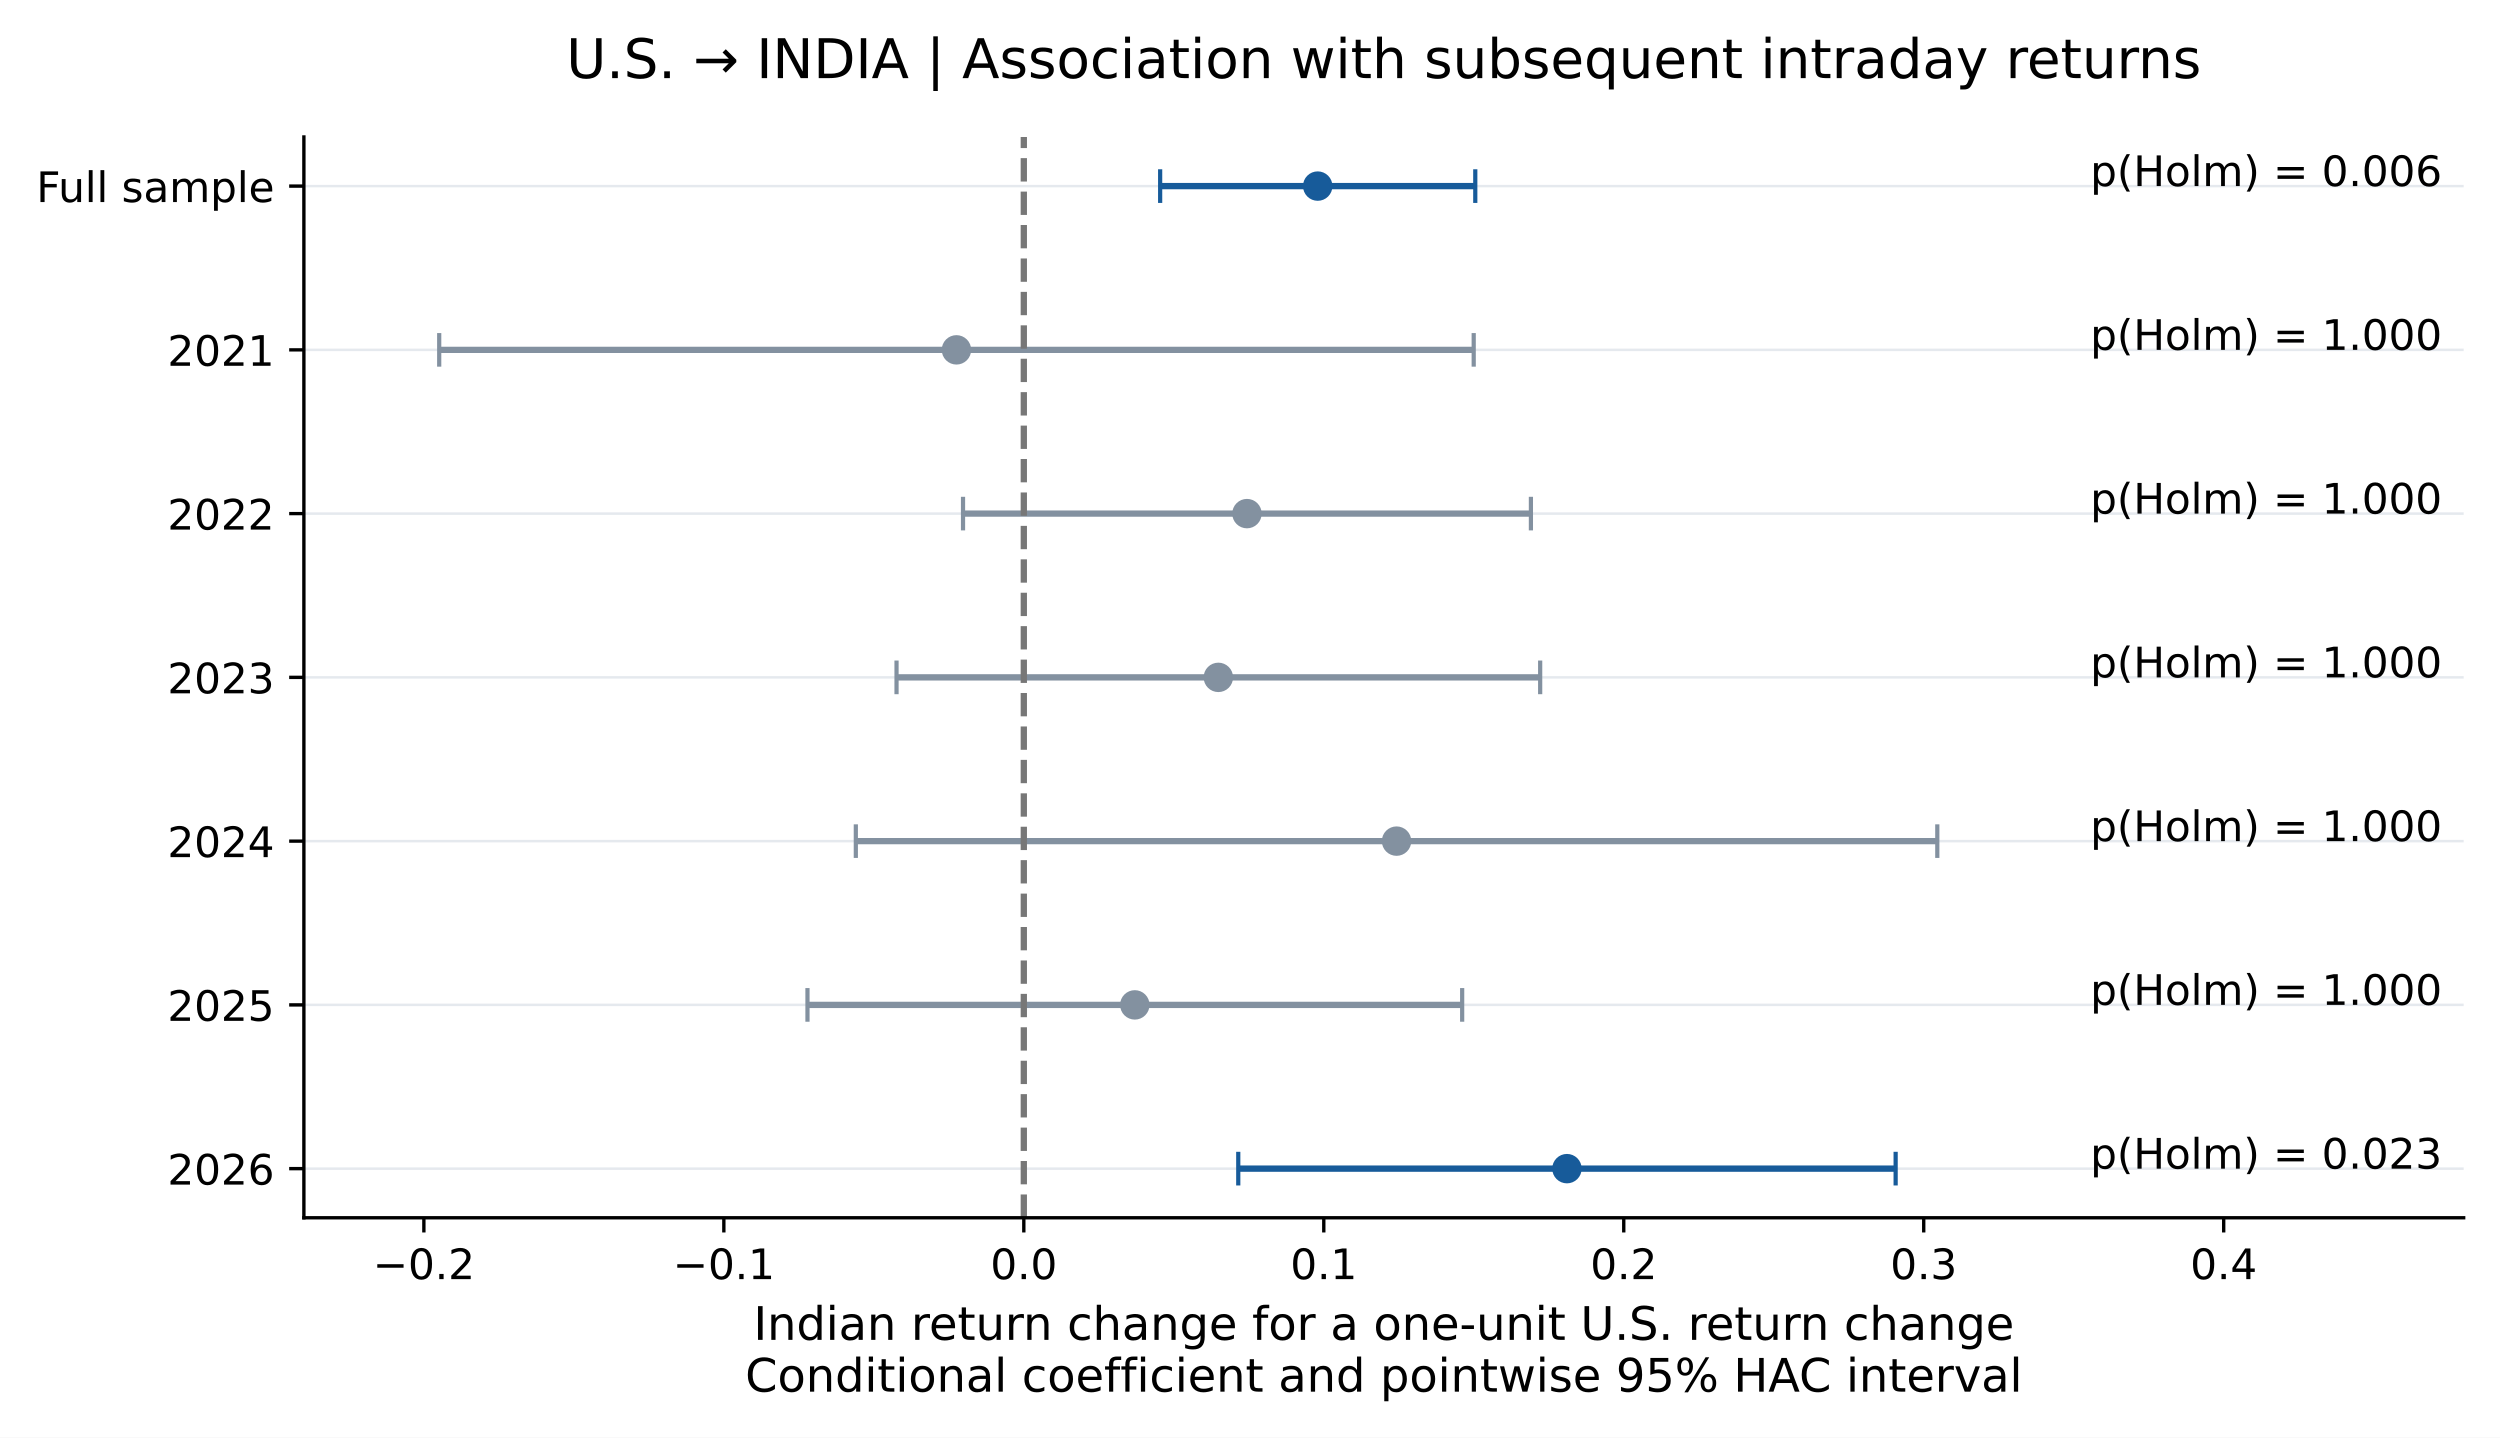
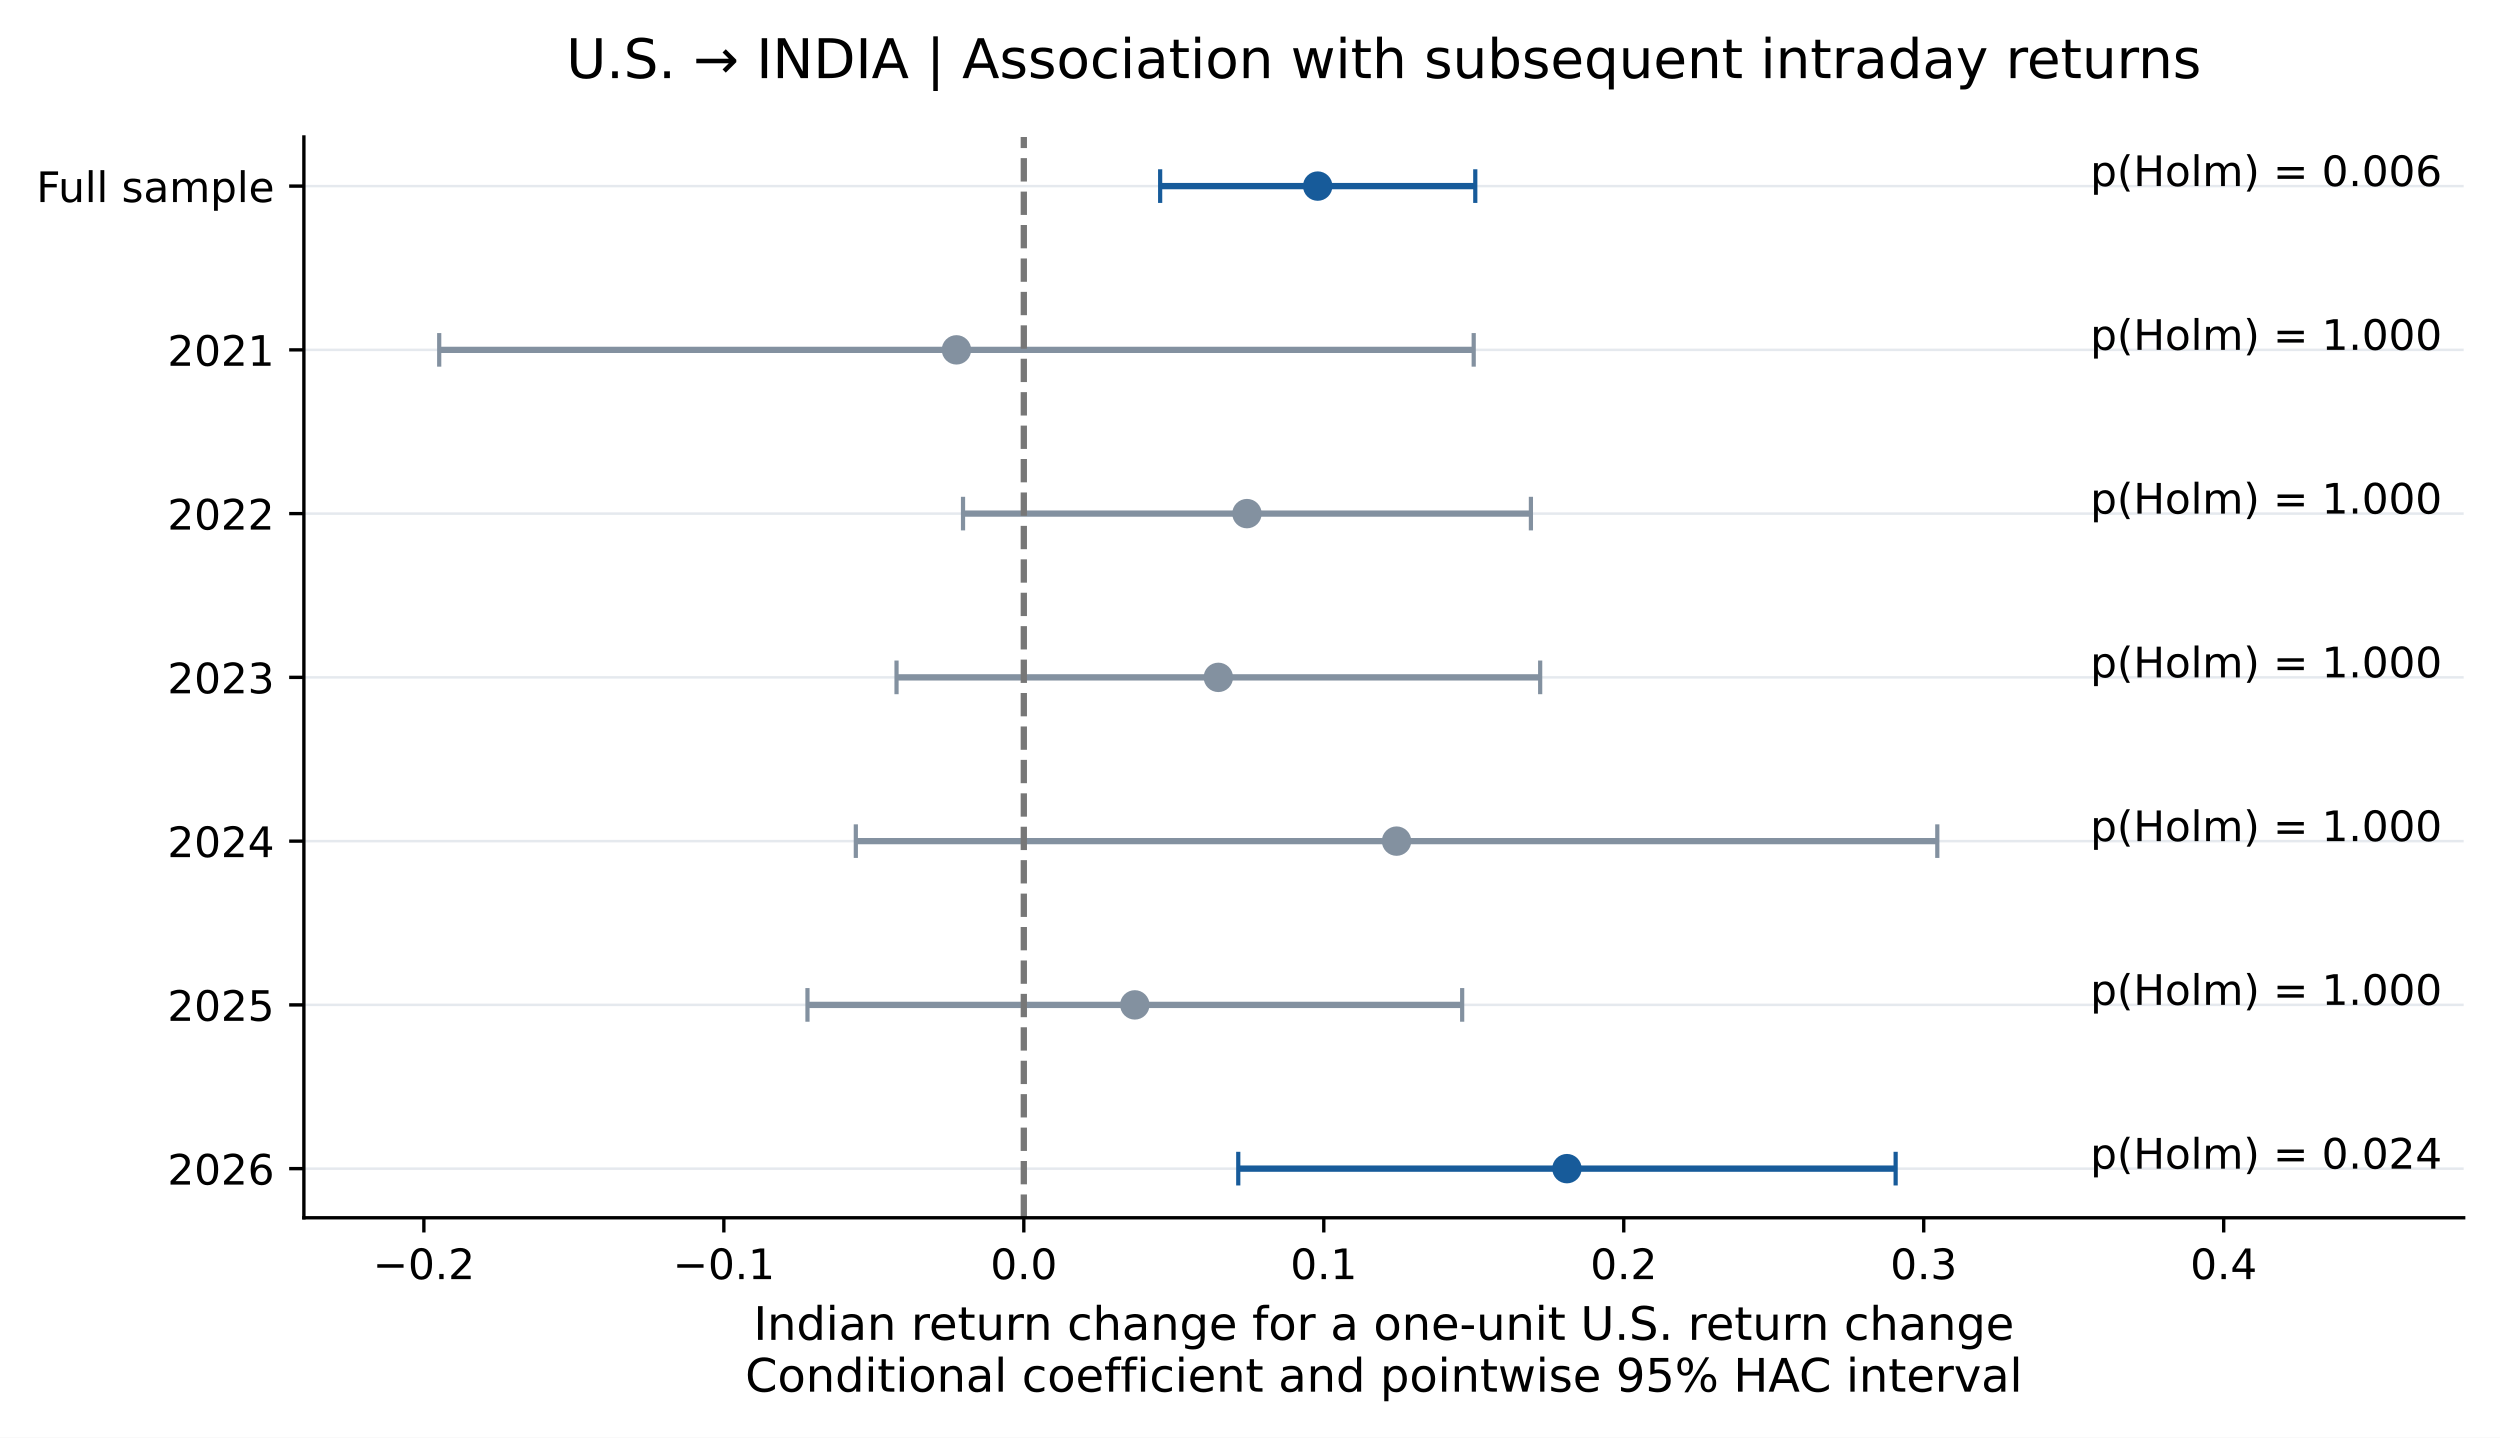
<svg xmlns="http://www.w3.org/2000/svg" xmlns:xlink="http://www.w3.org/1999/xlink" width="594.559pt" height="341.897pt" viewBox="0 0 594.559 341.897" version="1.1">
  <defs>
    <style type="text/css">*{stroke-linejoin: round; stroke-linecap: butt}</style>
  </defs>
  <g id="figure_1">
    <g id="patch_1">
      <path d="M -0 341.897  L 594.559 341.897  L 594.559 0  L -0 0  z " style="fill: #ffffff" />
    </g>
    <g id="axes_1">
      <g id="patch_2">
        <path d="M 72.271 289.615  L 585.919 289.615  L 585.919 32.575  L 72.271 32.575  z " style="fill: #ffffff" />
      </g>
      <g id="matplotlib.axis_1">
        <g id="xtick_1">
          <g id="line2d_1">
            <defs>
-               <path id="m29fbac7b27" d="M 0 0  L 0 3.5  " style="stroke: #000000; stroke-width: 0.8" />
+               <path id="m596fd3db37" d="M 0 0  L 0 3.5  " style="stroke: #000000; stroke-width: 0.8" />
            </defs>
            <g>
-               <use xlink:href="#m29fbac7b27" x="100.807" y="289.615" style="stroke: #000000; stroke-width: 0.8" />
+               <use xlink:href="#m596fd3db37" x="100.807" y="289.615" style="stroke: #000000; stroke-width: 0.8" />
            </g>
          </g>
          <g id="text_1">
            <text style="font-size: 10px; font-family: 'DejaVu Sans'; text-anchor: middle" x="100.807" y="304.213" transform="rotate(-0 100.8072 304.2133)">−0.2</text>
          </g>
        </g>
        <g id="xtick_2">
          <g id="line2d_2">
            <g>
-               <use xlink:href="#m29fbac7b27" x="172.147" y="289.615" style="stroke: #000000; stroke-width: 0.8" />
+               <use xlink:href="#m596fd3db37" x="172.147" y="289.615" style="stroke: #000000; stroke-width: 0.8" />
            </g>
          </g>
          <g id="text_2">
            <text style="font-size: 10px; font-family: 'DejaVu Sans'; text-anchor: middle" x="172.147" y="304.213" transform="rotate(-0 172.1473 304.2133)">−0.1</text>
          </g>
        </g>
        <g id="xtick_3">
          <g id="line2d_3">
            <g>
-               <use xlink:href="#m29fbac7b27" x="243.487" y="289.615" style="stroke: #000000; stroke-width: 0.8" />
+               <use xlink:href="#m596fd3db37" x="243.487" y="289.615" style="stroke: #000000; stroke-width: 0.8" />
            </g>
          </g>
          <g id="text_3">
            <text style="font-size: 10px; font-family: 'DejaVu Sans'; text-anchor: middle" x="243.487" y="304.213" transform="rotate(-0 243.4872 304.2133)">0.0</text>
          </g>
        </g>
        <g id="xtick_4">
          <g id="line2d_4">
            <g>
-               <use xlink:href="#m29fbac7b27" x="314.827" y="289.615" style="stroke: #000000; stroke-width: 0.8" />
+               <use xlink:href="#m596fd3db37" x="314.827" y="289.615" style="stroke: #000000; stroke-width: 0.8" />
            </g>
          </g>
          <g id="text_4">
            <text style="font-size: 10px; font-family: 'DejaVu Sans'; text-anchor: middle" x="314.827" y="304.213" transform="rotate(-0 314.8272 304.2133)">0.1</text>
          </g>
        </g>
        <g id="xtick_5">
          <g id="line2d_5">
            <g>
-               <use xlink:href="#m29fbac7b27" x="386.167" y="289.615" style="stroke: #000000; stroke-width: 0.8" />
+               <use xlink:href="#m596fd3db37" x="386.167" y="289.615" style="stroke: #000000; stroke-width: 0.8" />
            </g>
          </g>
          <g id="text_5">
            <text style="font-size: 10px; font-family: 'DejaVu Sans'; text-anchor: middle" x="386.167" y="304.213" transform="rotate(-0 386.1673 304.2133)">0.2</text>
          </g>
        </g>
        <g id="xtick_6">
          <g id="line2d_6">
            <g>
-               <use xlink:href="#m29fbac7b27" x="457.507" y="289.615" style="stroke: #000000; stroke-width: 0.8" />
+               <use xlink:href="#m596fd3db37" x="457.507" y="289.615" style="stroke: #000000; stroke-width: 0.8" />
            </g>
          </g>
          <g id="text_6">
            <text style="font-size: 10px; font-family: 'DejaVu Sans'; text-anchor: middle" x="457.507" y="304.213" transform="rotate(-0 457.5072 304.2133)">0.3</text>
          </g>
        </g>
        <g id="xtick_7">
          <g id="line2d_7">
            <g>
-               <use xlink:href="#m29fbac7b27" x="528.847" y="289.615" style="stroke: #000000; stroke-width: 0.8" />
+               <use xlink:href="#m596fd3db37" x="528.847" y="289.615" style="stroke: #000000; stroke-width: 0.8" />
            </g>
          </g>
          <g id="text_7">
            <text style="font-size: 10px; font-family: 'DejaVu Sans'; text-anchor: middle" x="528.847" y="304.213" transform="rotate(-0 528.8473 304.2133)">0.4</text>
          </g>
        </g>
        <g id="text_8">
          <text style="font-size: 11px; font-family: 'DejaVu Sans'" transform="translate(179.1962 318.6513)">Indian return change for a one-unit U.S. return change</text>
          <text style="font-size: 11px; font-family: 'DejaVu Sans'" transform="translate(177.2248 330.9688)">Conditional coefficient and pointwise 95% HAC interval</text>
        </g>
      </g>
      <g id="matplotlib.axis_2">
        <g id="ytick_1">
          <g id="line2d_8">
-             <path d="M 72.271 44.258  L 585.919 44.258  " clip-path="url(#p5dc56bf3ef)" style="fill: none; stroke: #e5e9ee; stroke-width: 0.6; stroke-linecap: square" />
+             <path d="M 72.271 44.258  L 585.919 44.258  " clip-path="url(#p754bf33261)" style="fill: none; stroke: #e5e9ee; stroke-width: 0.6; stroke-linecap: square" />
          </g>
          <g id="line2d_9">
            <defs>
-               <path id="m30f367a146" d="M 0 0  L -3.5 0  " style="stroke: #000000; stroke-width: 0.8" />
+               <path id="mf98992b994" d="M 0 0  L -3.5 0  " style="stroke: #000000; stroke-width: 0.8" />
            </defs>
            <g>
-               <use xlink:href="#m30f367a146" x="72.271" y="44.258" style="stroke: #000000; stroke-width: 0.8" />
+               <use xlink:href="#mf98992b994" x="72.271" y="44.258" style="stroke: #000000; stroke-width: 0.8" />
            </g>
          </g>
          <g id="text_9">
            <text style="font-size: 10px; font-family: 'DejaVu Sans'; text-anchor: end" x="65.271" y="48.058" transform="rotate(-0 65.27125 48.0577)">Full sample</text>
          </g>
        </g>
        <g id="ytick_2">
          <g id="line2d_10">
-             <path d="M 72.271 83.204  L 585.919 83.204  " clip-path="url(#p5dc56bf3ef)" style="fill: none; stroke: #e5e9ee; stroke-width: 0.6; stroke-linecap: square" />
+             <path d="M 72.271 83.204  L 585.919 83.204  " clip-path="url(#p754bf33261)" style="fill: none; stroke: #e5e9ee; stroke-width: 0.6; stroke-linecap: square" />
          </g>
          <g id="line2d_11">
            <g>
-               <use xlink:href="#m30f367a146" x="72.271" y="83.204" style="stroke: #000000; stroke-width: 0.8" />
+               <use xlink:href="#mf98992b994" x="72.271" y="83.204" style="stroke: #000000; stroke-width: 0.8" />
            </g>
          </g>
          <g id="text_10">
            <text style="font-size: 10px; font-family: 'DejaVu Sans'; text-anchor: end" x="65.271" y="87.003" transform="rotate(-0 65.27125 87.00315)">2021</text>
          </g>
        </g>
        <g id="ytick_3">
          <g id="line2d_12">
-             <path d="M 72.271 122.149  L 585.919 122.149  " clip-path="url(#p5dc56bf3ef)" style="fill: none; stroke: #e5e9ee; stroke-width: 0.6; stroke-linecap: square" />
+             <path d="M 72.271 122.149  L 585.919 122.149  " clip-path="url(#p754bf33261)" style="fill: none; stroke: #e5e9ee; stroke-width: 0.6; stroke-linecap: square" />
          </g>
          <g id="line2d_13">
            <g>
-               <use xlink:href="#m30f367a146" x="72.271" y="122.149" style="stroke: #000000; stroke-width: 0.8" />
+               <use xlink:href="#mf98992b994" x="72.271" y="122.149" style="stroke: #000000; stroke-width: 0.8" />
            </g>
          </g>
          <g id="text_11">
            <text style="font-size: 10px; font-family: 'DejaVu Sans'; text-anchor: end" x="65.271" y="125.949" transform="rotate(-0 65.27125 125.9486)">2022</text>
          </g>
        </g>
        <g id="ytick_4">
          <g id="line2d_14">
-             <path d="M 72.271 161.095  L 585.919 161.095  " clip-path="url(#p5dc56bf3ef)" style="fill: none; stroke: #e5e9ee; stroke-width: 0.6; stroke-linecap: square" />
+             <path d="M 72.271 161.095  L 585.919 161.095  " clip-path="url(#p754bf33261)" style="fill: none; stroke: #e5e9ee; stroke-width: 0.6; stroke-linecap: square" />
          </g>
          <g id="line2d_15">
            <g>
-               <use xlink:href="#m30f367a146" x="72.271" y="161.095" style="stroke: #000000; stroke-width: 0.8" />
+               <use xlink:href="#mf98992b994" x="72.271" y="161.095" style="stroke: #000000; stroke-width: 0.8" />
            </g>
          </g>
          <g id="text_12">
            <text style="font-size: 10px; font-family: 'DejaVu Sans'; text-anchor: end" x="65.271" y="164.894" transform="rotate(-0 65.27125 164.8941)">2023</text>
          </g>
        </g>
        <g id="ytick_5">
          <g id="line2d_16">
-             <path d="M 72.271 200.04  L 585.919 200.04  " clip-path="url(#p5dc56bf3ef)" style="fill: none; stroke: #e5e9ee; stroke-width: 0.6; stroke-linecap: square" />
+             <path d="M 72.271 200.04  L 585.919 200.04  " clip-path="url(#p754bf33261)" style="fill: none; stroke: #e5e9ee; stroke-width: 0.6; stroke-linecap: square" />
          </g>
          <g id="line2d_17">
            <g>
-               <use xlink:href="#m30f367a146" x="72.271" y="200.04" style="stroke: #000000; stroke-width: 0.8" />
+               <use xlink:href="#mf98992b994" x="72.271" y="200.04" style="stroke: #000000; stroke-width: 0.8" />
            </g>
          </g>
          <g id="text_13">
            <text style="font-size: 10px; font-family: 'DejaVu Sans'; text-anchor: end" x="65.271" y="203.84" transform="rotate(-0 65.27125 203.8395)">2024</text>
          </g>
        </g>
        <g id="ytick_6">
          <g id="line2d_18">
-             <path d="M 72.271 238.986  L 585.919 238.986  " clip-path="url(#p5dc56bf3ef)" style="fill: none; stroke: #e5e9ee; stroke-width: 0.6; stroke-linecap: square" />
+             <path d="M 72.271 238.986  L 585.919 238.986  " clip-path="url(#p754bf33261)" style="fill: none; stroke: #e5e9ee; stroke-width: 0.6; stroke-linecap: square" />
          </g>
          <g id="line2d_19">
            <g>
-               <use xlink:href="#m30f367a146" x="72.271" y="238.986" style="stroke: #000000; stroke-width: 0.8" />
+               <use xlink:href="#mf98992b994" x="72.271" y="238.986" style="stroke: #000000; stroke-width: 0.8" />
            </g>
          </g>
          <g id="text_14">
            <text style="font-size: 10px; font-family: 'DejaVu Sans'; text-anchor: end" x="65.271" y="242.785" transform="rotate(-0 65.27125 242.785)">2025</text>
          </g>
        </g>
        <g id="ytick_7">
          <g id="line2d_20">
-             <path d="M 72.271 277.931  L 585.919 277.931  " clip-path="url(#p5dc56bf3ef)" style="fill: none; stroke: #e5e9ee; stroke-width: 0.6; stroke-linecap: square" />
+             <path d="M 72.271 277.931  L 585.919 277.931  " clip-path="url(#p754bf33261)" style="fill: none; stroke: #e5e9ee; stroke-width: 0.6; stroke-linecap: square" />
          </g>
          <g id="line2d_21">
            <g>
-               <use xlink:href="#m30f367a146" x="72.271" y="277.931" style="stroke: #000000; stroke-width: 0.8" />
+               <use xlink:href="#mf98992b994" x="72.271" y="277.931" style="stroke: #000000; stroke-width: 0.8" />
            </g>
          </g>
          <g id="text_15">
            <text style="font-size: 10px; font-family: 'DejaVu Sans'; text-anchor: end" x="65.271" y="281.73" transform="rotate(-0 65.27125 281.7304)">2026</text>
          </g>
        </g>
      </g>
      <g id="LineCollection_1">
-         <path d="M 275.911 44.258  L 350.856 44.258  " clip-path="url(#p5dc56bf3ef)" style="fill: none; stroke: #175b9a; stroke-width: 1.5" />
+         <path d="M 275.911 44.258  L 350.856 44.258  " clip-path="url(#p754bf33261)" style="fill: none; stroke: #175b9a; stroke-width: 1.5" />
      </g>
      <g id="line2d_22">
        <defs>
-           <path id="m89aba9e51b" d="M 0 4  L 0 -4  " style="stroke: #175b9a" />
+           <path id="m9f7f3ff13b" d="M 0 4  L 0 -4  " style="stroke: #175b9a" />
        </defs>
-         <g clip-path="url(#p5dc56bf3ef)">
-           <use xlink:href="#m89aba9e51b" x="275.911" y="44.258" style="fill: #175b9a; stroke: #175b9a" />
+         <g clip-path="url(#p754bf33261)">
+           <use xlink:href="#m9f7f3ff13b" x="275.911" y="44.258" style="fill: #175b9a; stroke: #175b9a" />
        </g>
      </g>
      <g id="line2d_23">
-         <g clip-path="url(#p5dc56bf3ef)">
-           <use xlink:href="#m89aba9e51b" x="350.856" y="44.258" style="fill: #175b9a; stroke: #175b9a" />
+         <g clip-path="url(#p754bf33261)">
+           <use xlink:href="#m9f7f3ff13b" x="350.856" y="44.258" style="fill: #175b9a; stroke: #175b9a" />
        </g>
      </g>
      <g id="LineCollection_2">
-         <path d="M 104.453 83.204  L 350.482 83.204  " clip-path="url(#p5dc56bf3ef)" style="fill: none; stroke: #8391a0; stroke-width: 1.5" />
+         <path d="M 104.453 83.204  L 350.482 83.204  " clip-path="url(#p754bf33261)" style="fill: none; stroke: #8391a0; stroke-width: 1.5" />
      </g>
      <g id="line2d_24">
        <defs>
-           <path id="md02df3db31" d="M 0 4  L 0 -4  " style="stroke: #8391a0" />
+           <path id="md4bb237b43" d="M 0 4  L 0 -4  " style="stroke: #8391a0" />
        </defs>
-         <g clip-path="url(#p5dc56bf3ef)">
-           <use xlink:href="#md02df3db31" x="104.453" y="83.204" style="fill: #8391a0; stroke: #8391a0" />
+         <g clip-path="url(#p754bf33261)">
+           <use xlink:href="#md4bb237b43" x="104.453" y="83.204" style="fill: #8391a0; stroke: #8391a0" />
        </g>
      </g>
      <g id="line2d_25">
-         <g clip-path="url(#p5dc56bf3ef)">
-           <use xlink:href="#md02df3db31" x="350.482" y="83.204" style="fill: #8391a0; stroke: #8391a0" />
+         <g clip-path="url(#p754bf33261)">
+           <use xlink:href="#md4bb237b43" x="350.482" y="83.204" style="fill: #8391a0; stroke: #8391a0" />
        </g>
      </g>
      <g id="LineCollection_3">
-         <path d="M 229.03 122.149  L 364.086 122.149  " clip-path="url(#p5dc56bf3ef)" style="fill: none; stroke: #8391a0; stroke-width: 1.5" />
+         <path d="M 229.03 122.149  L 364.086 122.149  " clip-path="url(#p754bf33261)" style="fill: none; stroke: #8391a0; stroke-width: 1.5" />
      </g>
      <g id="line2d_26">
-         <g clip-path="url(#p5dc56bf3ef)">
-           <use xlink:href="#md02df3db31" x="229.03" y="122.149" style="fill: #8391a0; stroke: #8391a0" />
+         <g clip-path="url(#p754bf33261)">
+           <use xlink:href="#md4bb237b43" x="229.03" y="122.149" style="fill: #8391a0; stroke: #8391a0" />
        </g>
      </g>
      <g id="line2d_27">
-         <g clip-path="url(#p5dc56bf3ef)">
-           <use xlink:href="#md02df3db31" x="364.086" y="122.149" style="fill: #8391a0; stroke: #8391a0" />
+         <g clip-path="url(#p754bf33261)">
+           <use xlink:href="#md4bb237b43" x="364.086" y="122.149" style="fill: #8391a0; stroke: #8391a0" />
        </g>
      </g>
      <g id="LineCollection_4">
-         <path d="M 213.216 161.095  L 366.288 161.095  " clip-path="url(#p5dc56bf3ef)" style="fill: none; stroke: #8391a0; stroke-width: 1.5" />
+         <path d="M 213.216 161.095  L 366.288 161.095  " clip-path="url(#p754bf33261)" style="fill: none; stroke: #8391a0; stroke-width: 1.5" />
      </g>
      <g id="line2d_28">
-         <g clip-path="url(#p5dc56bf3ef)">
-           <use xlink:href="#md02df3db31" x="213.216" y="161.095" style="fill: #8391a0; stroke: #8391a0" />
+         <g clip-path="url(#p754bf33261)">
+           <use xlink:href="#md4bb237b43" x="213.216" y="161.095" style="fill: #8391a0; stroke: #8391a0" />
        </g>
      </g>
      <g id="line2d_29">
-         <g clip-path="url(#p5dc56bf3ef)">
-           <use xlink:href="#md02df3db31" x="366.288" y="161.095" style="fill: #8391a0; stroke: #8391a0" />
+         <g clip-path="url(#p754bf33261)">
+           <use xlink:href="#md4bb237b43" x="366.288" y="161.095" style="fill: #8391a0; stroke: #8391a0" />
        </g>
      </g>
      <g id="LineCollection_5">
-         <path d="M 203.535 200.04  L 460.734 200.04  " clip-path="url(#p5dc56bf3ef)" style="fill: none; stroke: #8391a0; stroke-width: 1.5" />
+         <path d="M 203.535 200.04  L 460.734 200.04  " clip-path="url(#p754bf33261)" style="fill: none; stroke: #8391a0; stroke-width: 1.5" />
      </g>
      <g id="line2d_30">
-         <g clip-path="url(#p5dc56bf3ef)">
-           <use xlink:href="#md02df3db31" x="203.535" y="200.04" style="fill: #8391a0; stroke: #8391a0" />
+         <g clip-path="url(#p754bf33261)">
+           <use xlink:href="#md4bb237b43" x="203.535" y="200.04" style="fill: #8391a0; stroke: #8391a0" />
        </g>
      </g>
      <g id="line2d_31">
-         <g clip-path="url(#p5dc56bf3ef)">
-           <use xlink:href="#md02df3db31" x="460.734" y="200.04" style="fill: #8391a0; stroke: #8391a0" />
+         <g clip-path="url(#p754bf33261)">
+           <use xlink:href="#md4bb237b43" x="460.734" y="200.04" style="fill: #8391a0; stroke: #8391a0" />
        </g>
      </g>
      <g id="LineCollection_6">
-         <path d="M 192.035 238.986  L 347.737 238.986  " clip-path="url(#p5dc56bf3ef)" style="fill: none; stroke: #8391a0; stroke-width: 1.5" />
+         <path d="M 192.035 238.986  L 347.737 238.986  " clip-path="url(#p754bf33261)" style="fill: none; stroke: #8391a0; stroke-width: 1.5" />
      </g>
      <g id="line2d_32">
-         <g clip-path="url(#p5dc56bf3ef)">
-           <use xlink:href="#md02df3db31" x="192.035" y="238.986" style="fill: #8391a0; stroke: #8391a0" />
+         <g clip-path="url(#p754bf33261)">
+           <use xlink:href="#md4bb237b43" x="192.035" y="238.986" style="fill: #8391a0; stroke: #8391a0" />
        </g>
      </g>
      <g id="line2d_33">
-         <g clip-path="url(#p5dc56bf3ef)">
-           <use xlink:href="#md02df3db31" x="347.737" y="238.986" style="fill: #8391a0; stroke: #8391a0" />
+         <g clip-path="url(#p754bf33261)">
+           <use xlink:href="#md4bb237b43" x="347.737" y="238.986" style="fill: #8391a0; stroke: #8391a0" />
        </g>
      </g>
      <g id="LineCollection_7">
-         <path d="M 294.488 277.931  L 450.828 277.931  " clip-path="url(#p5dc56bf3ef)" style="fill: none; stroke: #175b9a; stroke-width: 1.5" />
+         <path d="M 294.488 277.931  L 450.828 277.931  " clip-path="url(#p754bf33261)" style="fill: none; stroke: #175b9a; stroke-width: 1.5" />
      </g>
      <g id="line2d_34">
-         <g clip-path="url(#p5dc56bf3ef)">
-           <use xlink:href="#m89aba9e51b" x="294.488" y="277.931" style="fill: #175b9a; stroke: #175b9a" />
+         <g clip-path="url(#p754bf33261)">
+           <use xlink:href="#m9f7f3ff13b" x="294.488" y="277.931" style="fill: #175b9a; stroke: #175b9a" />
        </g>
      </g>
      <g id="line2d_35">
-         <g clip-path="url(#p5dc56bf3ef)">
-           <use xlink:href="#m89aba9e51b" x="450.828" y="277.931" style="fill: #175b9a; stroke: #175b9a" />
+         <g clip-path="url(#p754bf33261)">
+           <use xlink:href="#m9f7f3ff13b" x="450.828" y="277.931" style="fill: #175b9a; stroke: #175b9a" />
        </g>
      </g>
      <g id="line2d_36">
-         <path d="M 243.487 289.615  L 243.487 32.575  " clip-path="url(#p5dc56bf3ef)" style="fill: none; stroke-dasharray: 5.55,2.4; stroke-dashoffset: 0; stroke: #777777; stroke-width: 1.5" />
+         <path d="M 243.487 289.615  L 243.487 32.575  " clip-path="url(#p754bf33261)" style="fill: none; stroke-dasharray: 5.55,2.4; stroke-dashoffset: 0; stroke: #777777; stroke-width: 1.5" />
      </g>
      <g id="line2d_37">
        <defs>
-           <path id="m5f289b73cd" d="M 0 3  C 0.796 3 1.559 2.684 2.121 2.121  C 2.684 1.559 3 0.796 3 0  C 3 -0.796 2.684 -1.559 2.121 -2.121  C 1.559 -2.684 0.796 -3 0 -3  C -0.796 -3 -1.559 -2.684 -2.121 -2.121  C -2.684 -1.559 -3 -0.796 -3 0  C -3 0.796 -2.684 1.559 -2.121 2.121  C -1.559 2.684 -0.796 3 0 3  z " style="stroke: #175b9a" />
+           <path id="m258f83b679" d="M 0 3  C 0.796 3 1.559 2.684 2.121 2.121  C 2.684 1.559 3 0.796 3 0  C 3 -0.796 2.684 -1.559 2.121 -2.121  C 1.559 -2.684 0.796 -3 0 -3  C -0.796 -3 -1.559 -2.684 -2.121 -2.121  C -2.684 -1.559 -3 -0.796 -3 0  C -3 0.796 -2.684 1.559 -2.121 2.121  C -1.559 2.684 -0.796 3 0 3  z " style="stroke: #175b9a" />
        </defs>
-         <g clip-path="url(#p5dc56bf3ef)">
-           <use xlink:href="#m5f289b73cd" x="313.384" y="44.258" style="fill: #175b9a; stroke: #175b9a" />
+         <g clip-path="url(#p754bf33261)">
+           <use xlink:href="#m258f83b679" x="313.384" y="44.258" style="fill: #175b9a; stroke: #175b9a" />
        </g>
      </g>
      <g id="line2d_38">
        <defs>
-           <path id="m52888ffe53" d="M 0 3  C 0.796 3 1.559 2.684 2.121 2.121  C 2.684 1.559 3 0.796 3 0  C 3 -0.796 2.684 -1.559 2.121 -2.121  C 1.559 -2.684 0.796 -3 0 -3  C -0.796 -3 -1.559 -2.684 -2.121 -2.121  C -2.684 -1.559 -3 -0.796 -3 0  C -3 0.796 -2.684 1.559 -2.121 2.121  C -1.559 2.684 -0.796 3 0 3  z " style="stroke: #8391a0" />
+           <path id="me3b25e6c2e" d="M 0 3  C 0.796 3 1.559 2.684 2.121 2.121  C 2.684 1.559 3 0.796 3 0  C 3 -0.796 2.684 -1.559 2.121 -2.121  C 1.559 -2.684 0.796 -3 0 -3  C -0.796 -3 -1.559 -2.684 -2.121 -2.121  C -2.684 -1.559 -3 -0.796 -3 0  C -3 0.796 -2.684 1.559 -2.121 2.121  C -1.559 2.684 -0.796 3 0 3  z " style="stroke: #8391a0" />
        </defs>
-         <g clip-path="url(#p5dc56bf3ef)">
-           <use xlink:href="#m52888ffe53" x="227.468" y="83.204" style="fill: #8391a0; stroke: #8391a0" />
+         <g clip-path="url(#p754bf33261)">
+           <use xlink:href="#me3b25e6c2e" x="227.468" y="83.204" style="fill: #8391a0; stroke: #8391a0" />
        </g>
      </g>
      <g id="line2d_39">
-         <g clip-path="url(#p5dc56bf3ef)">
-           <use xlink:href="#m52888ffe53" x="296.558" y="122.149" style="fill: #8391a0; stroke: #8391a0" />
+         <g clip-path="url(#p754bf33261)">
+           <use xlink:href="#me3b25e6c2e" x="296.558" y="122.149" style="fill: #8391a0; stroke: #8391a0" />
        </g>
      </g>
      <g id="line2d_40">
-         <g clip-path="url(#p5dc56bf3ef)">
-           <use xlink:href="#m52888ffe53" x="289.752" y="161.095" style="fill: #8391a0; stroke: #8391a0" />
+         <g clip-path="url(#p754bf33261)">
+           <use xlink:href="#me3b25e6c2e" x="289.752" y="161.095" style="fill: #8391a0; stroke: #8391a0" />
        </g>
      </g>
      <g id="line2d_41">
-         <g clip-path="url(#p5dc56bf3ef)">
-           <use xlink:href="#m52888ffe53" x="332.135" y="200.04" style="fill: #8391a0; stroke: #8391a0" />
+         <g clip-path="url(#p754bf33261)">
+           <use xlink:href="#me3b25e6c2e" x="332.135" y="200.04" style="fill: #8391a0; stroke: #8391a0" />
        </g>
      </g>
      <g id="line2d_42">
-         <g clip-path="url(#p5dc56bf3ef)">
-           <use xlink:href="#m52888ffe53" x="269.886" y="238.986" style="fill: #8391a0; stroke: #8391a0" />
+         <g clip-path="url(#p754bf33261)">
+           <use xlink:href="#me3b25e6c2e" x="269.886" y="238.986" style="fill: #8391a0; stroke: #8391a0" />
        </g>
      </g>
      <g id="line2d_43">
-         <g clip-path="url(#p5dc56bf3ef)">
-           <use xlink:href="#m5f289b73cd" x="372.658" y="277.931" style="fill: #175b9a; stroke: #175b9a" />
+         <g clip-path="url(#p754bf33261)">
+           <use xlink:href="#m258f83b679" x="372.658" y="277.931" style="fill: #175b9a; stroke: #175b9a" />
        </g>
      </g>
      <g id="patch_3">
        <path d="M 72.271 289.615  L 72.271 32.575  " style="fill: none; stroke: #000000; stroke-width: 0.8; stroke-linejoin: miter; stroke-linecap: square" />
      </g>
      <g id="patch_4">
        <path d="M 72.271 289.615  L 585.919 289.615  " style="fill: none; stroke: #000000; stroke-width: 0.8; stroke-linejoin: miter; stroke-linecap: square" />
      </g>
      <g id="text_16">
        <text style="font-size: 10px; font-family: 'DejaVu Sans'; text-anchor: end" x="580.783" y="44.258" transform="rotate(-0 580.7828 44.25848)">p(Holm) = 0.006</text>
      </g>
      <g id="text_17">
        <text style="font-size: 10px; font-family: 'DejaVu Sans'; text-anchor: end" x="580.783" y="83.204" transform="rotate(-0 580.7828 83.20394)">p(Holm) = 1.000</text>
      </g>
      <g id="text_18">
        <text style="font-size: 10px; font-family: 'DejaVu Sans'; text-anchor: end" x="580.783" y="122.149" transform="rotate(-0 580.7828 122.1494)">p(Holm) = 1.000</text>
      </g>
      <g id="text_19">
        <text style="font-size: 10px; font-family: 'DejaVu Sans'; text-anchor: end" x="580.783" y="161.095" transform="rotate(-0 580.7828 161.0948)">p(Holm) = 1.000</text>
      </g>
      <g id="text_20">
        <text style="font-size: 10px; font-family: 'DejaVu Sans'; text-anchor: end" x="580.783" y="200.04" transform="rotate(-0 580.7828 200.0403)">p(Holm) = 1.000</text>
      </g>
      <g id="text_21">
        <text style="font-size: 10px; font-family: 'DejaVu Sans'; text-anchor: end" x="580.783" y="238.986" transform="rotate(-0 580.7828 238.9858)">p(Holm) = 1.000</text>
      </g>
      <g id="text_22">
-         <text style="font-size: 10px; font-family: 'DejaVu Sans'; text-anchor: end" x="580.783" y="277.931" transform="rotate(-0 580.7828 277.9312)">p(Holm) = 0.023</text>
+         <text style="font-size: 10px; font-family: 'DejaVu Sans'; text-anchor: end" x="580.783" y="277.931" transform="rotate(-0 580.7828 277.9312)">p(Holm) = 0.024</text>
      </g>
      <g id="text_23">
        <text style="font-size: 13px; font-family: 'DejaVu Sans'; text-anchor: middle" x="329.095" y="18.575" transform="rotate(-0 329.0953 18.57484)">U.S. → INDIA | Association with subsequent intraday returns</text>
      </g>
    </g>
  </g>
  <defs>
-     <clipPath id="p5dc56bf3ef">
+     <clipPath id="p754bf33261">
      <rect x="72.271" y="32.575" width="513.648" height="257.04" />
    </clipPath>
  </defs>
</svg>
